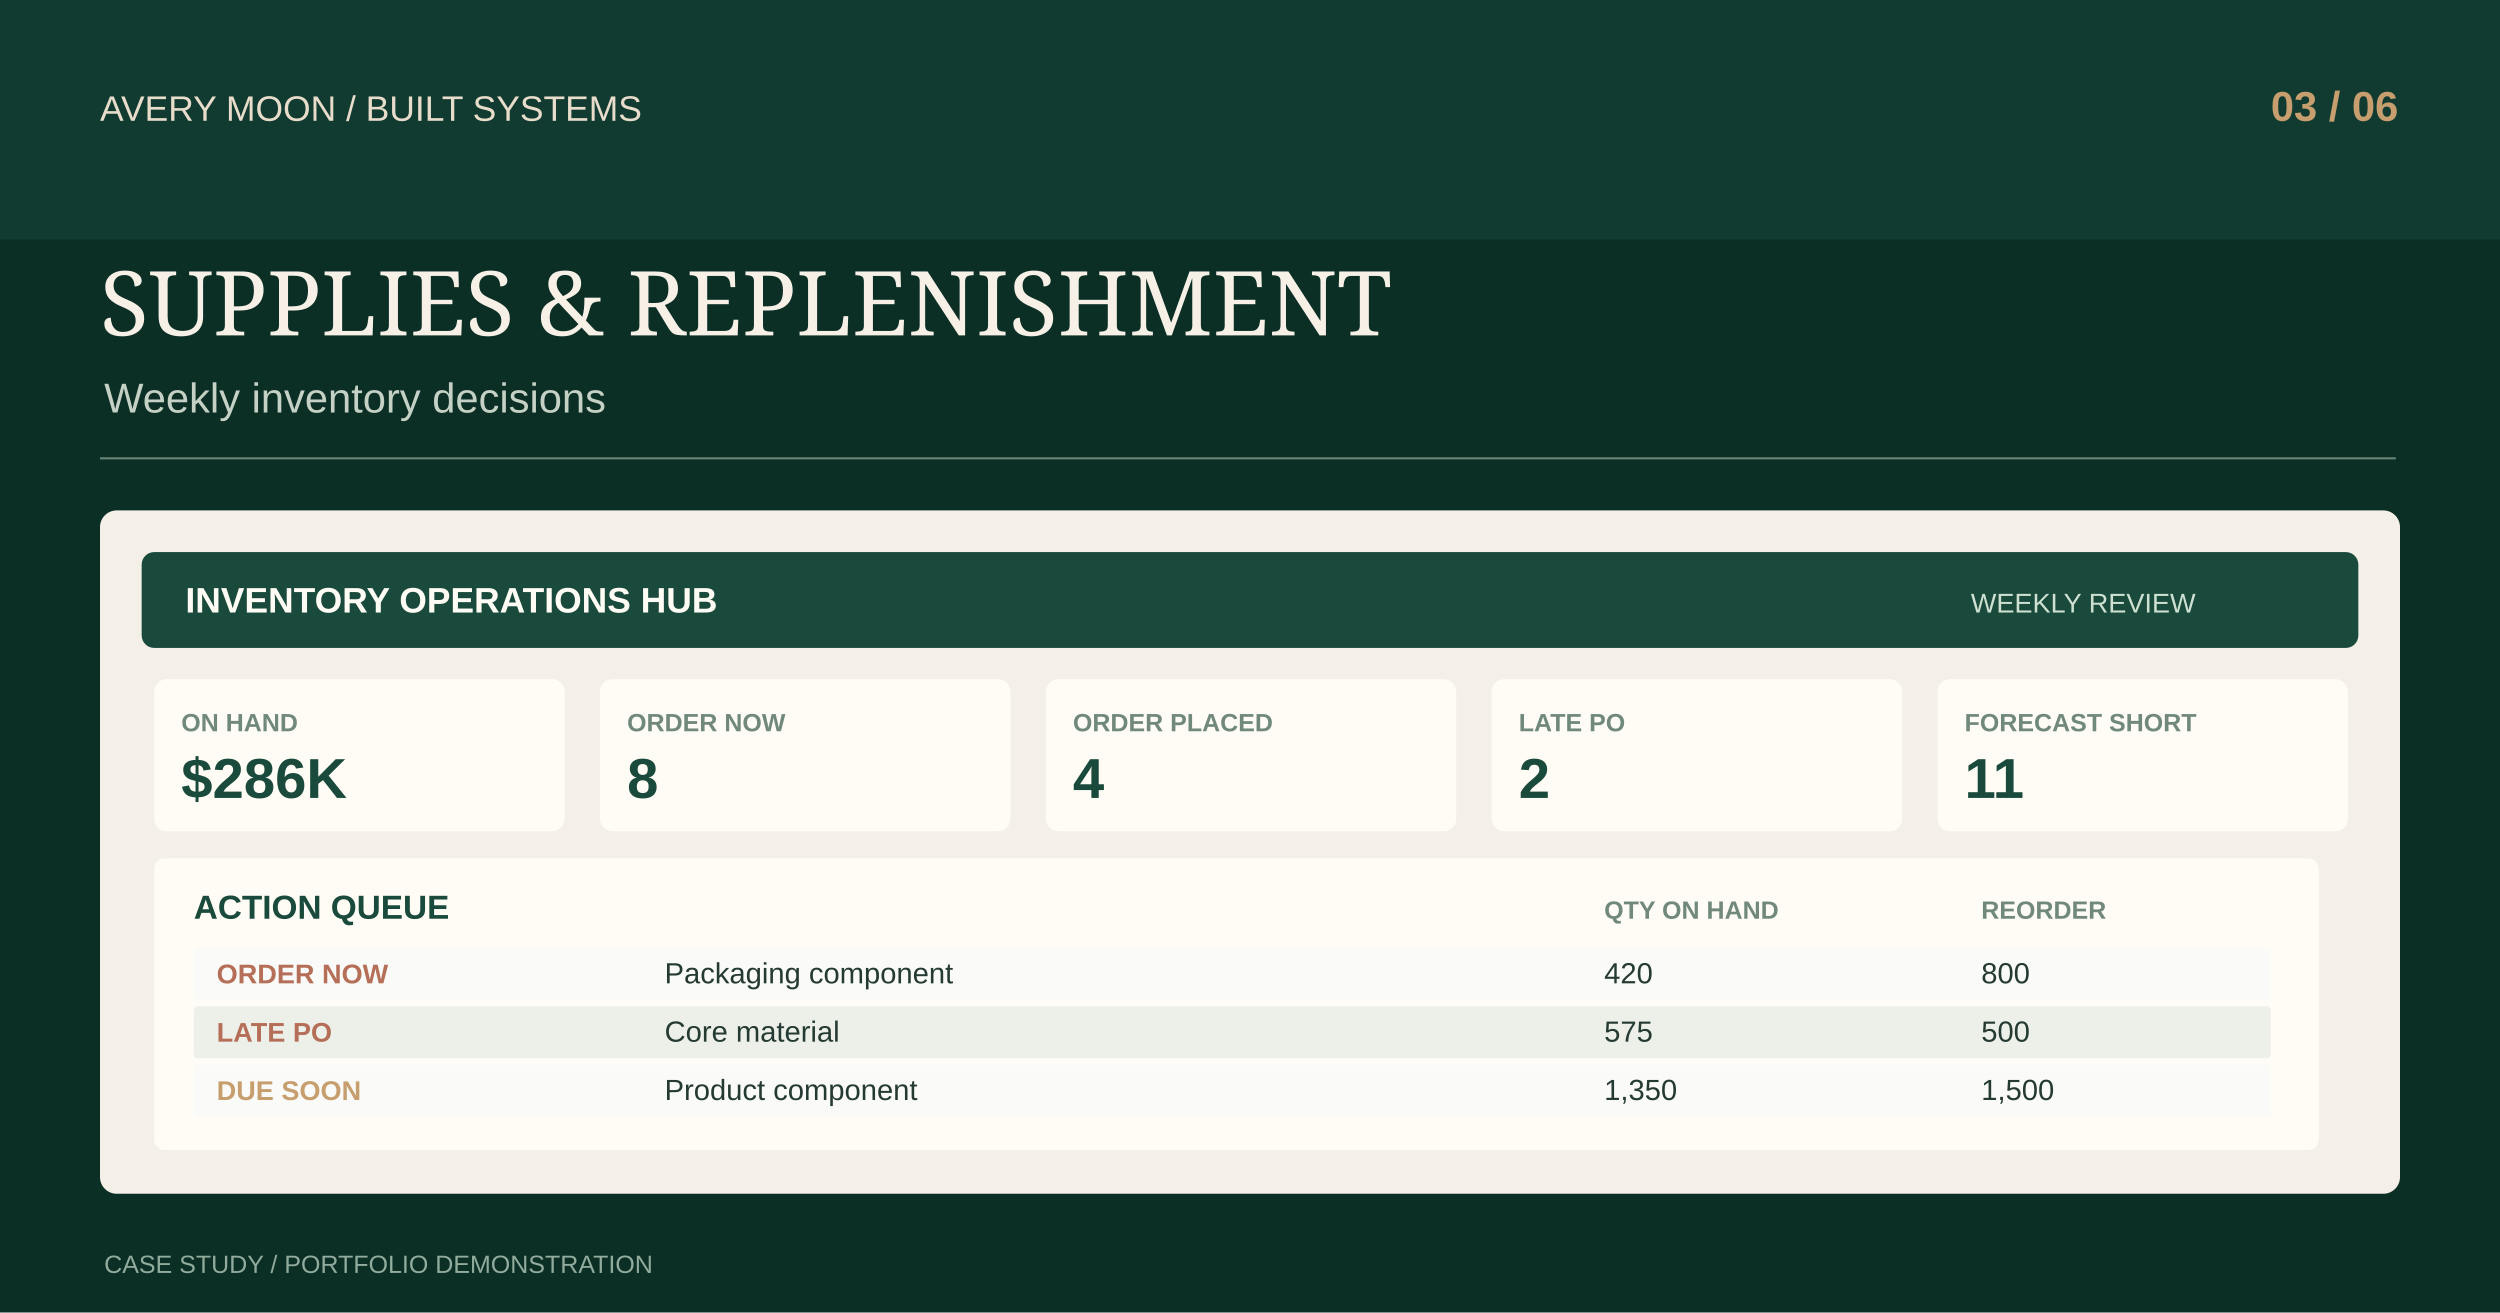
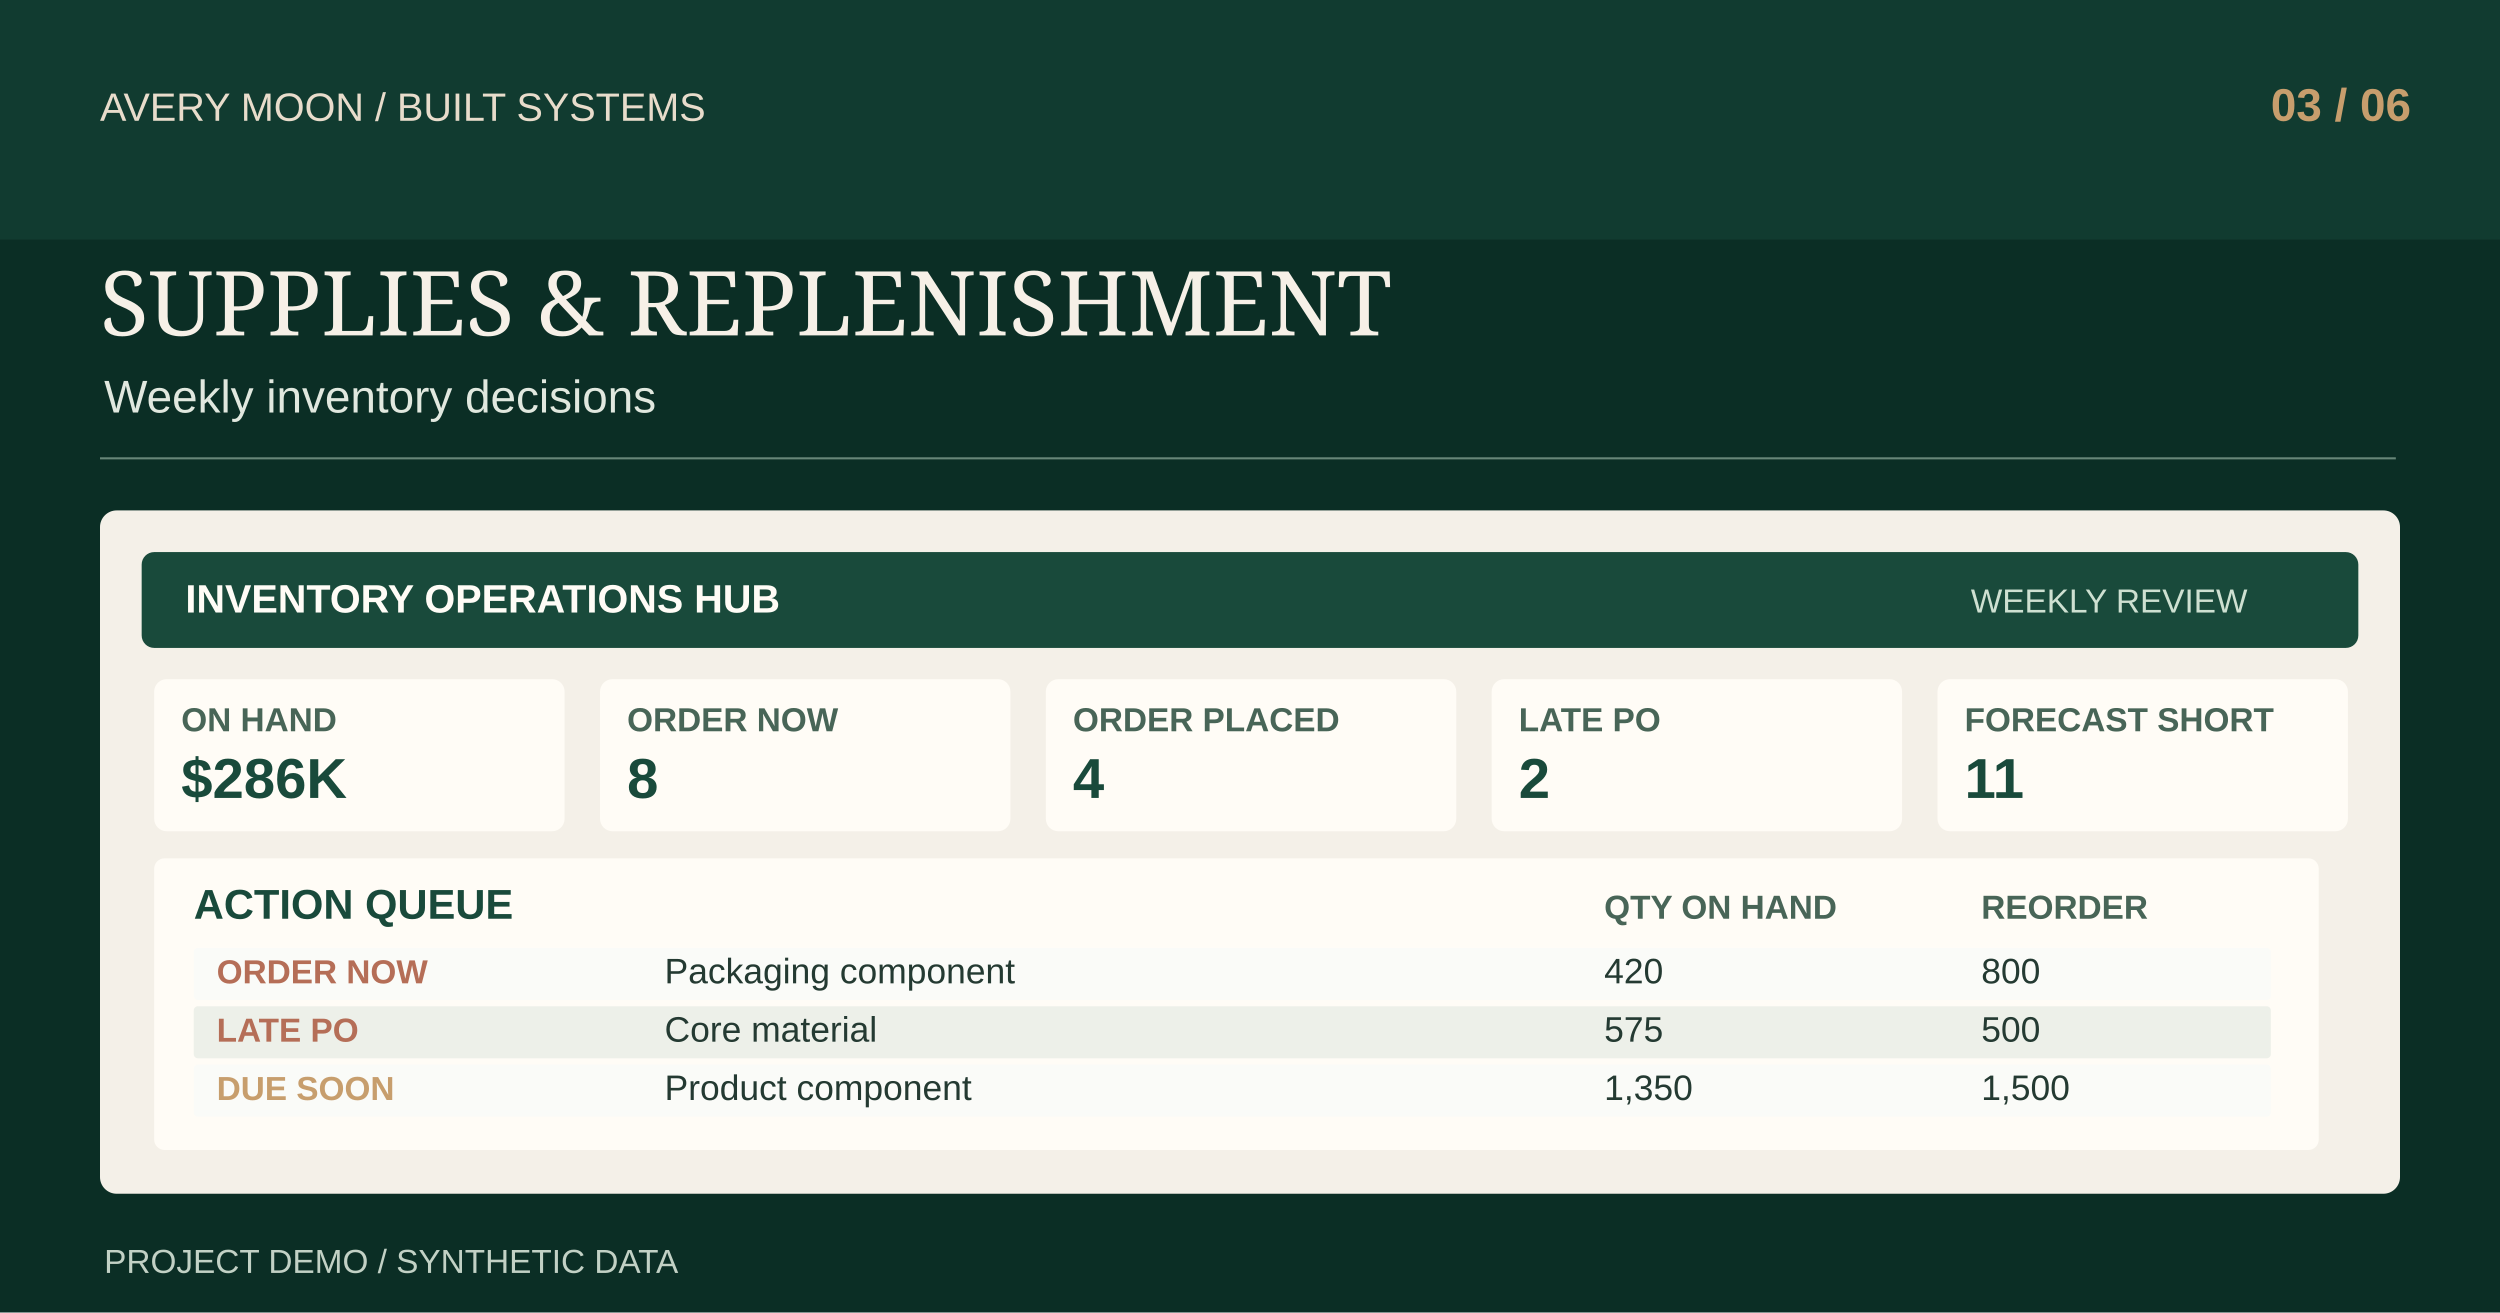
<svg xmlns="http://www.w3.org/2000/svg" width="1200" height="630" viewBox="0 0 1200 630">
  <rect x="0" y="0" width="1200" height="630" rx="0" fill="#0B2E25" />
  <rect x="0" y="0" width="1200" height="115" rx="0" fill="#113B30" />
-   <text x="48" y="58" fill="#E8DCCB" font-family="Arial" font-size="17" font-weight="normal">AVERY MOON  /  BUILT SYSTEMS</text>
-   <text x="1090" y="58" fill="#C79E6D" font-family="Arial" font-size="20" font-weight="bold">03 / 06</text>
+   <text x="48" y="58" fill="#E8DCCB" font-family="Arial" font-size="19" font-weight="normal">AVERY MOON  /  BUILT SYSTEMS</text>
+   <text x="1090" y="58" fill="#C79E6D" font-family="Arial" font-size="22" font-weight="bold">03 / 06</text>
  <text x="48" y="161" fill="#F6F0E7" font-family="Georgia" font-size="43" font-weight="normal">SUPPLIES &amp; REPLENISHMENT</text>
-   <text x="50" y="198" fill="#C4D1C4" font-family="Arial" font-size="20" font-weight="normal">Weekly inventory decisions</text>
+   <text x="50" y="198" fill="#E1E8DF" font-family="Arial" font-size="22" font-weight="normal">Weekly inventory decisions</text>
  <path d="M48 220L1150 220" stroke="#678678" stroke-width="1" />
  <rect x="48" y="245" width="1104" height="328" rx="8" fill="#F4F0E8" />
  <rect x="68" y="265" width="1064" height="46" rx="6" fill="#194A3B" />
-   <text x="89" y="294" fill="#FFFCF6" font-family="Arial" font-size="17" font-weight="bold">INVENTORY OPERATIONS HUB</text>
-   <text x="946" y="294" fill="#CEE0D1" font-family="Arial" font-size="13" font-weight="normal">WEEKLY REVIEW</text>
+   <text x="89" y="294" fill="#FFFCF6" font-family="Arial" font-size="19" font-weight="bold">INVENTORY OPERATIONS HUB</text>
+   <text x="946" y="294" fill="#CEE0D1" font-family="Arial" font-size="16" font-weight="normal">WEEKLY REVIEW</text>
  <rect x="74" y="326" width="197" height="73" rx="6" fill="#FFFCF6" />
-   <text x="87" y="351" fill="#71897A" font-family="Arial" font-size="12" font-weight="bold">ON HAND</text>
+   <text x="87" y="351" fill="#486557" font-family="Arial" font-size="16" font-weight="bold">ON HAND</text>
  <text x="87" y="383" fill="#194A3B" font-family="Arial" font-size="27" font-weight="bold">$286K</text>
  <rect x="288" y="326" width="197" height="73" rx="6" fill="#FFFCF6" />
-   <text x="301" y="351" fill="#71897A" font-family="Arial" font-size="12" font-weight="bold">ORDER NOW</text>
+   <text x="301" y="351" fill="#486557" font-family="Arial" font-size="16" font-weight="bold">ORDER NOW</text>
  <text x="301" y="383" fill="#194A3B" font-family="Arial" font-size="27" font-weight="bold">8</text>
  <rect x="502" y="326" width="197" height="73" rx="6" fill="#FFFCF6" />
-   <text x="515" y="351" fill="#71897A" font-family="Arial" font-size="12" font-weight="bold">ORDER PLACED</text>
+   <text x="515" y="351" fill="#486557" font-family="Arial" font-size="16" font-weight="bold">ORDER PLACED</text>
  <text x="515" y="383" fill="#194A3B" font-family="Arial" font-size="27" font-weight="bold">4</text>
  <rect x="716" y="326" width="197" height="73" rx="6" fill="#FFFCF6" />
-   <text x="729" y="351" fill="#71897A" font-family="Arial" font-size="12" font-weight="bold">LATE PO</text>
+   <text x="729" y="351" fill="#486557" font-family="Arial" font-size="16" font-weight="bold">LATE PO</text>
  <text x="729" y="383" fill="#194A3B" font-family="Arial" font-size="27" font-weight="bold">2</text>
  <rect x="930" y="326" width="197" height="73" rx="6" fill="#FFFCF6" />
-   <text x="943" y="351" fill="#71897A" font-family="Arial" font-size="12" font-weight="bold">FORECAST SHORT</text>
+   <text x="943" y="351" fill="#486557" font-family="Arial" font-size="16" font-weight="bold">FORECAST SHORT</text>
  <text x="943" y="383" fill="#194A3B" font-family="Arial" font-size="27" font-weight="bold">11</text>
  <rect x="74" y="412" width="1039" height="140" rx="5" fill="#FFFCF6" />
-   <text x="93" y="441" fill="#194A3B" font-family="Arial" font-size="16" font-weight="bold">ACTION QUEUE</text>
+   <text x="93" y="441" fill="#194A3B" font-family="Arial" font-size="20" font-weight="bold">ACTION QUEUE</text>
  <rect x="93" y="455" width="997" height="25" rx="2" fill="#FAFBF8" />
-   <text x="104" y="472" fill="#B56E57" font-family="Arial" font-size="13" font-weight="bold">ORDER NOW</text>
-   <text x="319" y="472" fill="#243A32" font-family="Arial" font-size="14" font-weight="normal">Packaging component</text>
-   <text x="770" y="472" fill="#243A32" font-family="Arial" font-size="14" font-weight="normal">420</text>
-   <text x="951" y="472" fill="#243A32" font-family="Arial" font-size="14" font-weight="normal">800</text>
+   <text x="104" y="472" fill="#B56E57" font-family="Arial" font-size="16" font-weight="bold">ORDER NOW</text>
+   <text x="319" y="472" fill="#243A32" font-family="Arial" font-size="17" font-weight="normal">Packaging component</text>
+   <text x="770" y="472" fill="#243A32" font-family="Arial" font-size="17" font-weight="normal">420</text>
+   <text x="951" y="472" fill="#243A32" font-family="Arial" font-size="17" font-weight="normal">800</text>
  <rect x="93" y="483" width="997" height="25" rx="2" fill="#EDF0E9" />
-   <text x="104" y="500" fill="#B56E57" font-family="Arial" font-size="13" font-weight="bold">LATE PO</text>
-   <text x="319" y="500" fill="#243A32" font-family="Arial" font-size="14" font-weight="normal">Core material</text>
-   <text x="770" y="500" fill="#243A32" font-family="Arial" font-size="14" font-weight="normal">575</text>
-   <text x="951" y="500" fill="#243A32" font-family="Arial" font-size="14" font-weight="normal">500</text>
+   <text x="104" y="500" fill="#B56E57" font-family="Arial" font-size="16" font-weight="bold">LATE PO</text>
+   <text x="319" y="500" fill="#243A32" font-family="Arial" font-size="17" font-weight="normal">Core material</text>
+   <text x="770" y="500" fill="#243A32" font-family="Arial" font-size="17" font-weight="normal">575</text>
+   <text x="951" y="500" fill="#243A32" font-family="Arial" font-size="17" font-weight="normal">500</text>
  <rect x="93" y="511" width="997" height="25" rx="2" fill="#FAFBF8" />
-   <text x="104" y="528" fill="#C79E6D" font-family="Arial" font-size="13" font-weight="bold">DUE SOON</text>
-   <text x="319" y="528" fill="#243A32" font-family="Arial" font-size="14" font-weight="normal">Product component</text>
-   <text x="770" y="528" fill="#243A32" font-family="Arial" font-size="14" font-weight="normal">1,350</text>
-   <text x="951" y="528" fill="#243A32" font-family="Arial" font-size="14" font-weight="normal">1,500</text>
-   <text x="770" y="441" fill="#71897A" font-family="Arial" font-size="12" font-weight="bold">QTY ON HAND</text>
-   <text x="951" y="441" fill="#71897A" font-family="Arial" font-size="12" font-weight="bold">REORDER</text>
-   <text x="50" y="611" fill="#91AB9D" font-family="Arial" font-size="12" font-weight="normal">CASE STUDY  /  PORTFOLIO DEMONSTRATION</text>
+   <text x="104" y="528" fill="#C79E6D" font-family="Arial" font-size="16" font-weight="bold">DUE SOON</text>
+   <text x="319" y="528" fill="#243A32" font-family="Arial" font-size="17" font-weight="normal">Product component</text>
+   <text x="770" y="528" fill="#243A32" font-family="Arial" font-size="17" font-weight="normal">1,350</text>
+   <text x="951" y="528" fill="#243A32" font-family="Arial" font-size="17" font-weight="normal">1,500</text>
+   <text x="770" y="441" fill="#486557" font-family="Arial" font-size="16" font-weight="bold">QTY ON HAND</text>
+   <text x="951" y="441" fill="#486557" font-family="Arial" font-size="16" font-weight="bold">REORDER</text>
+   <text x="50" y="611" fill="#C2D1C5" font-family="Arial" font-size="16" font-weight="normal">PROJECT DEMO  /  SYNTHETIC DATA</text>
</svg>
